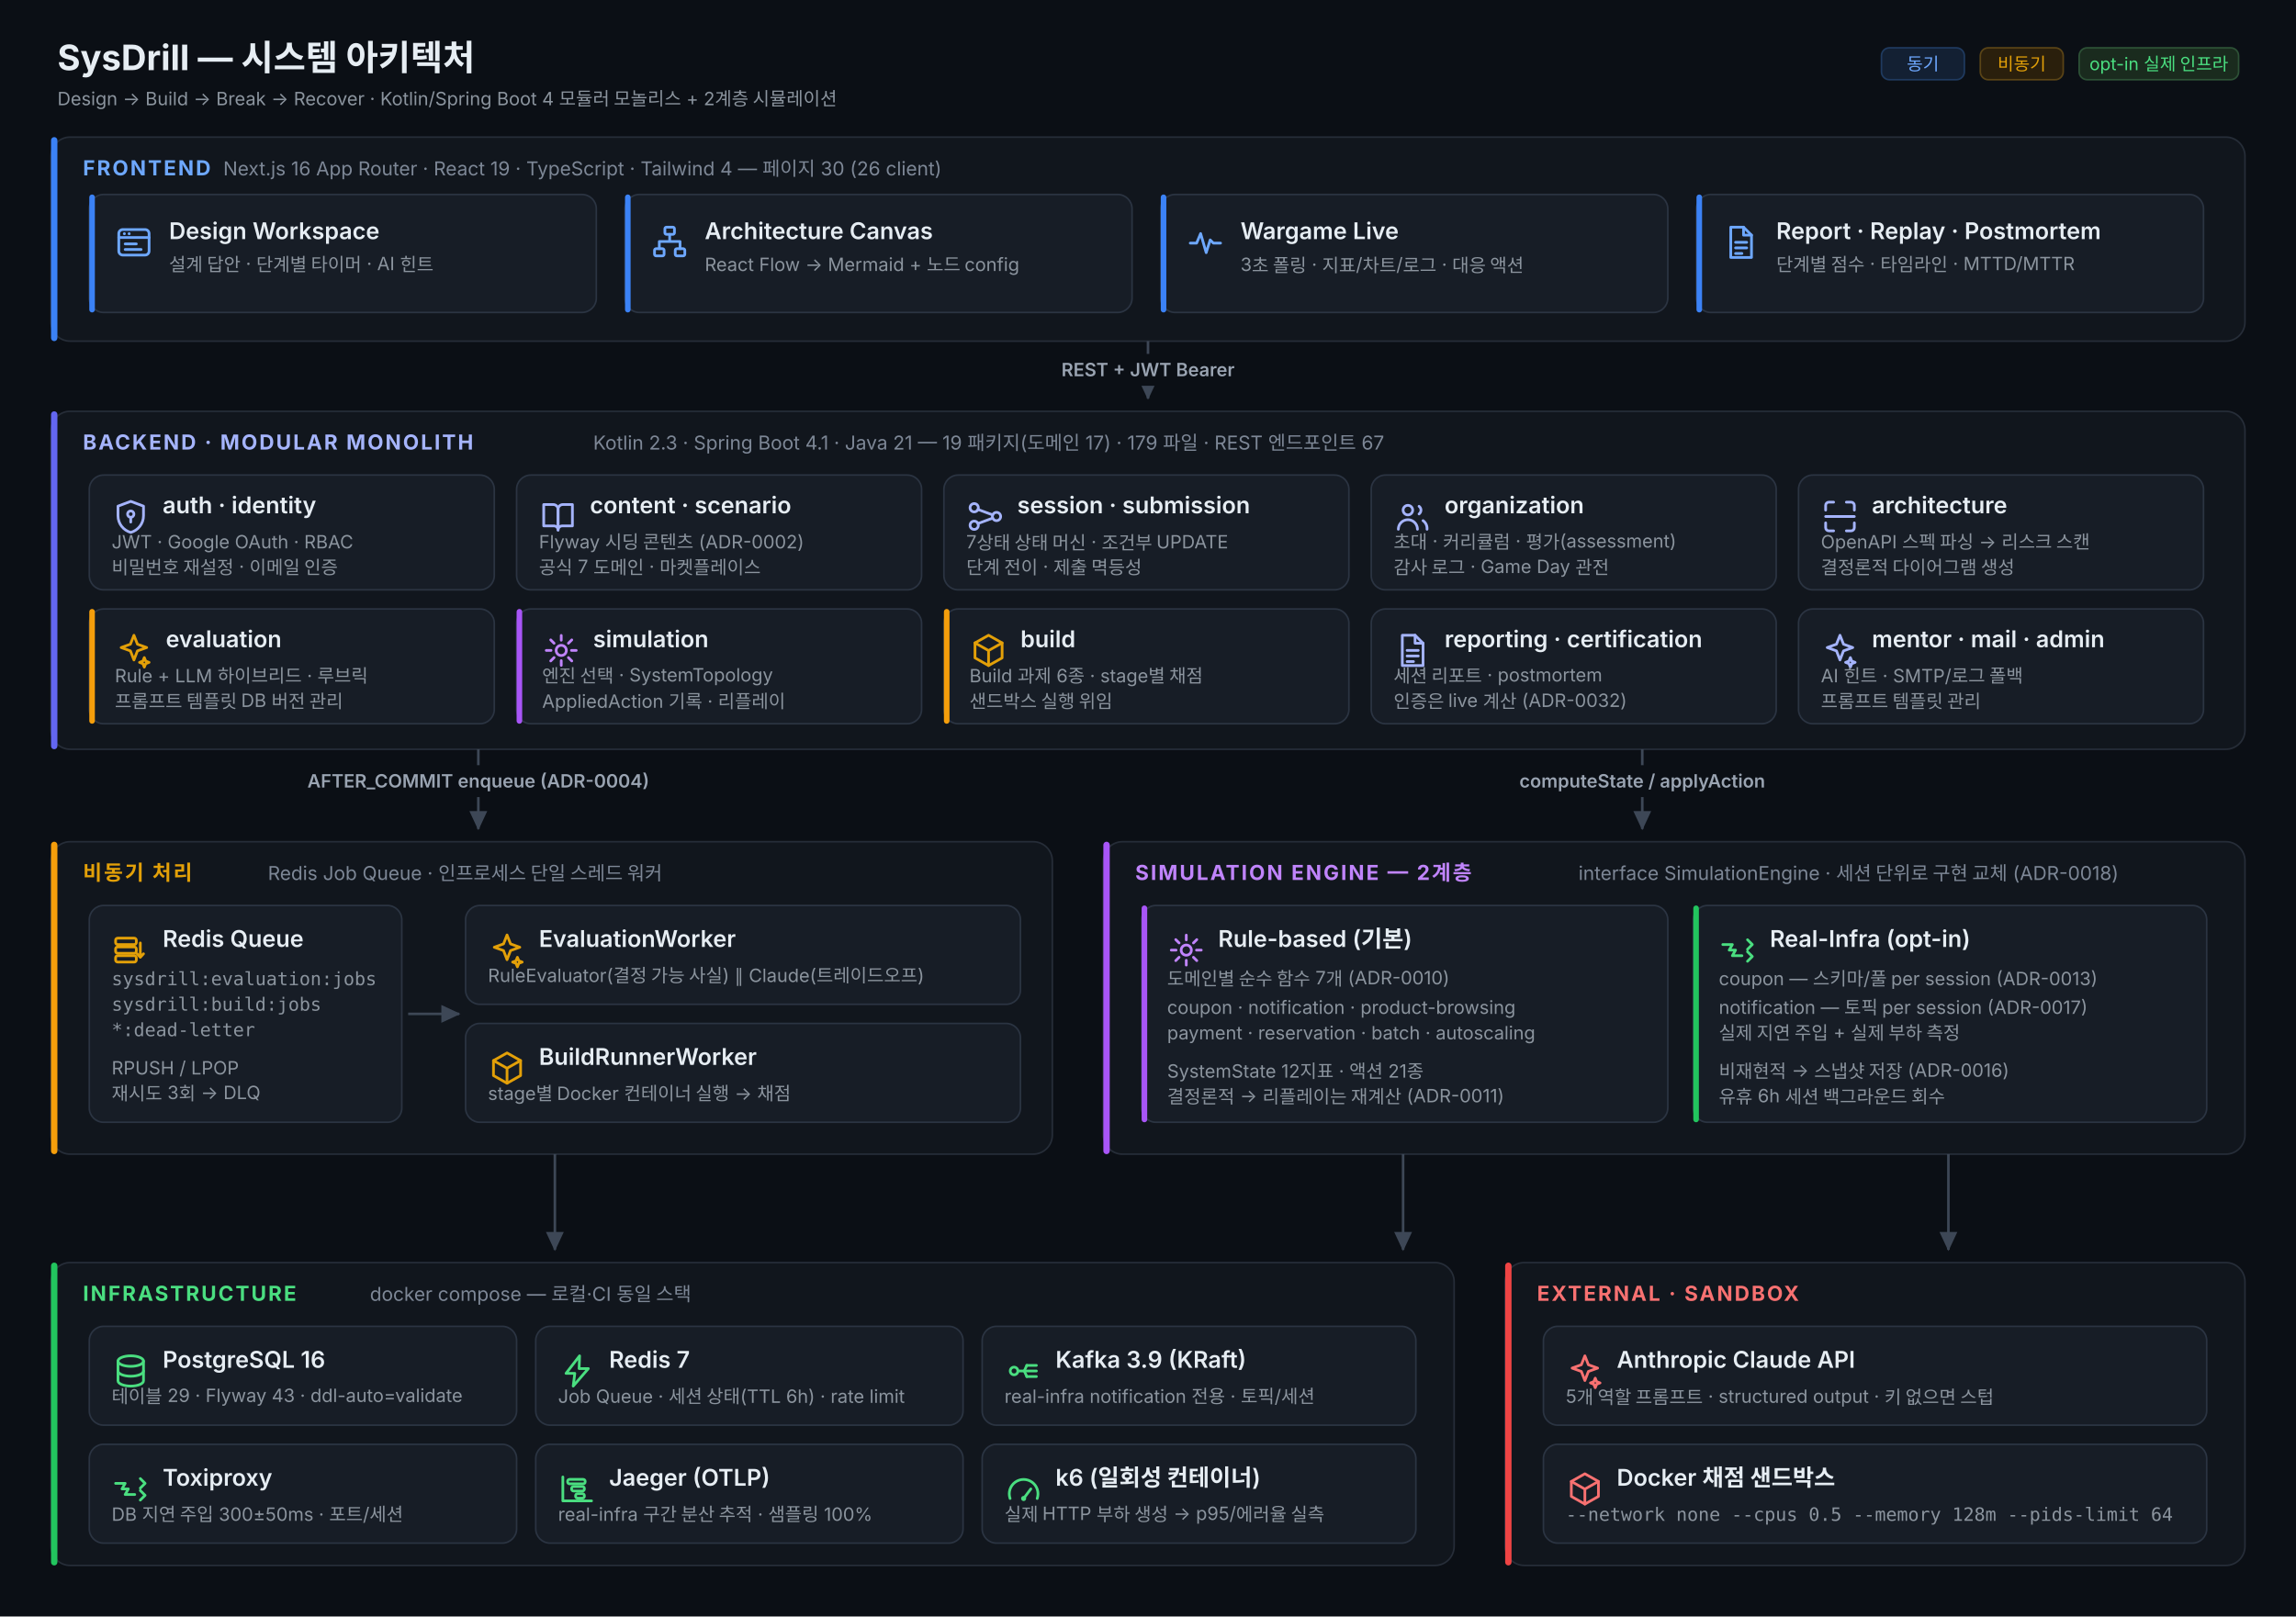
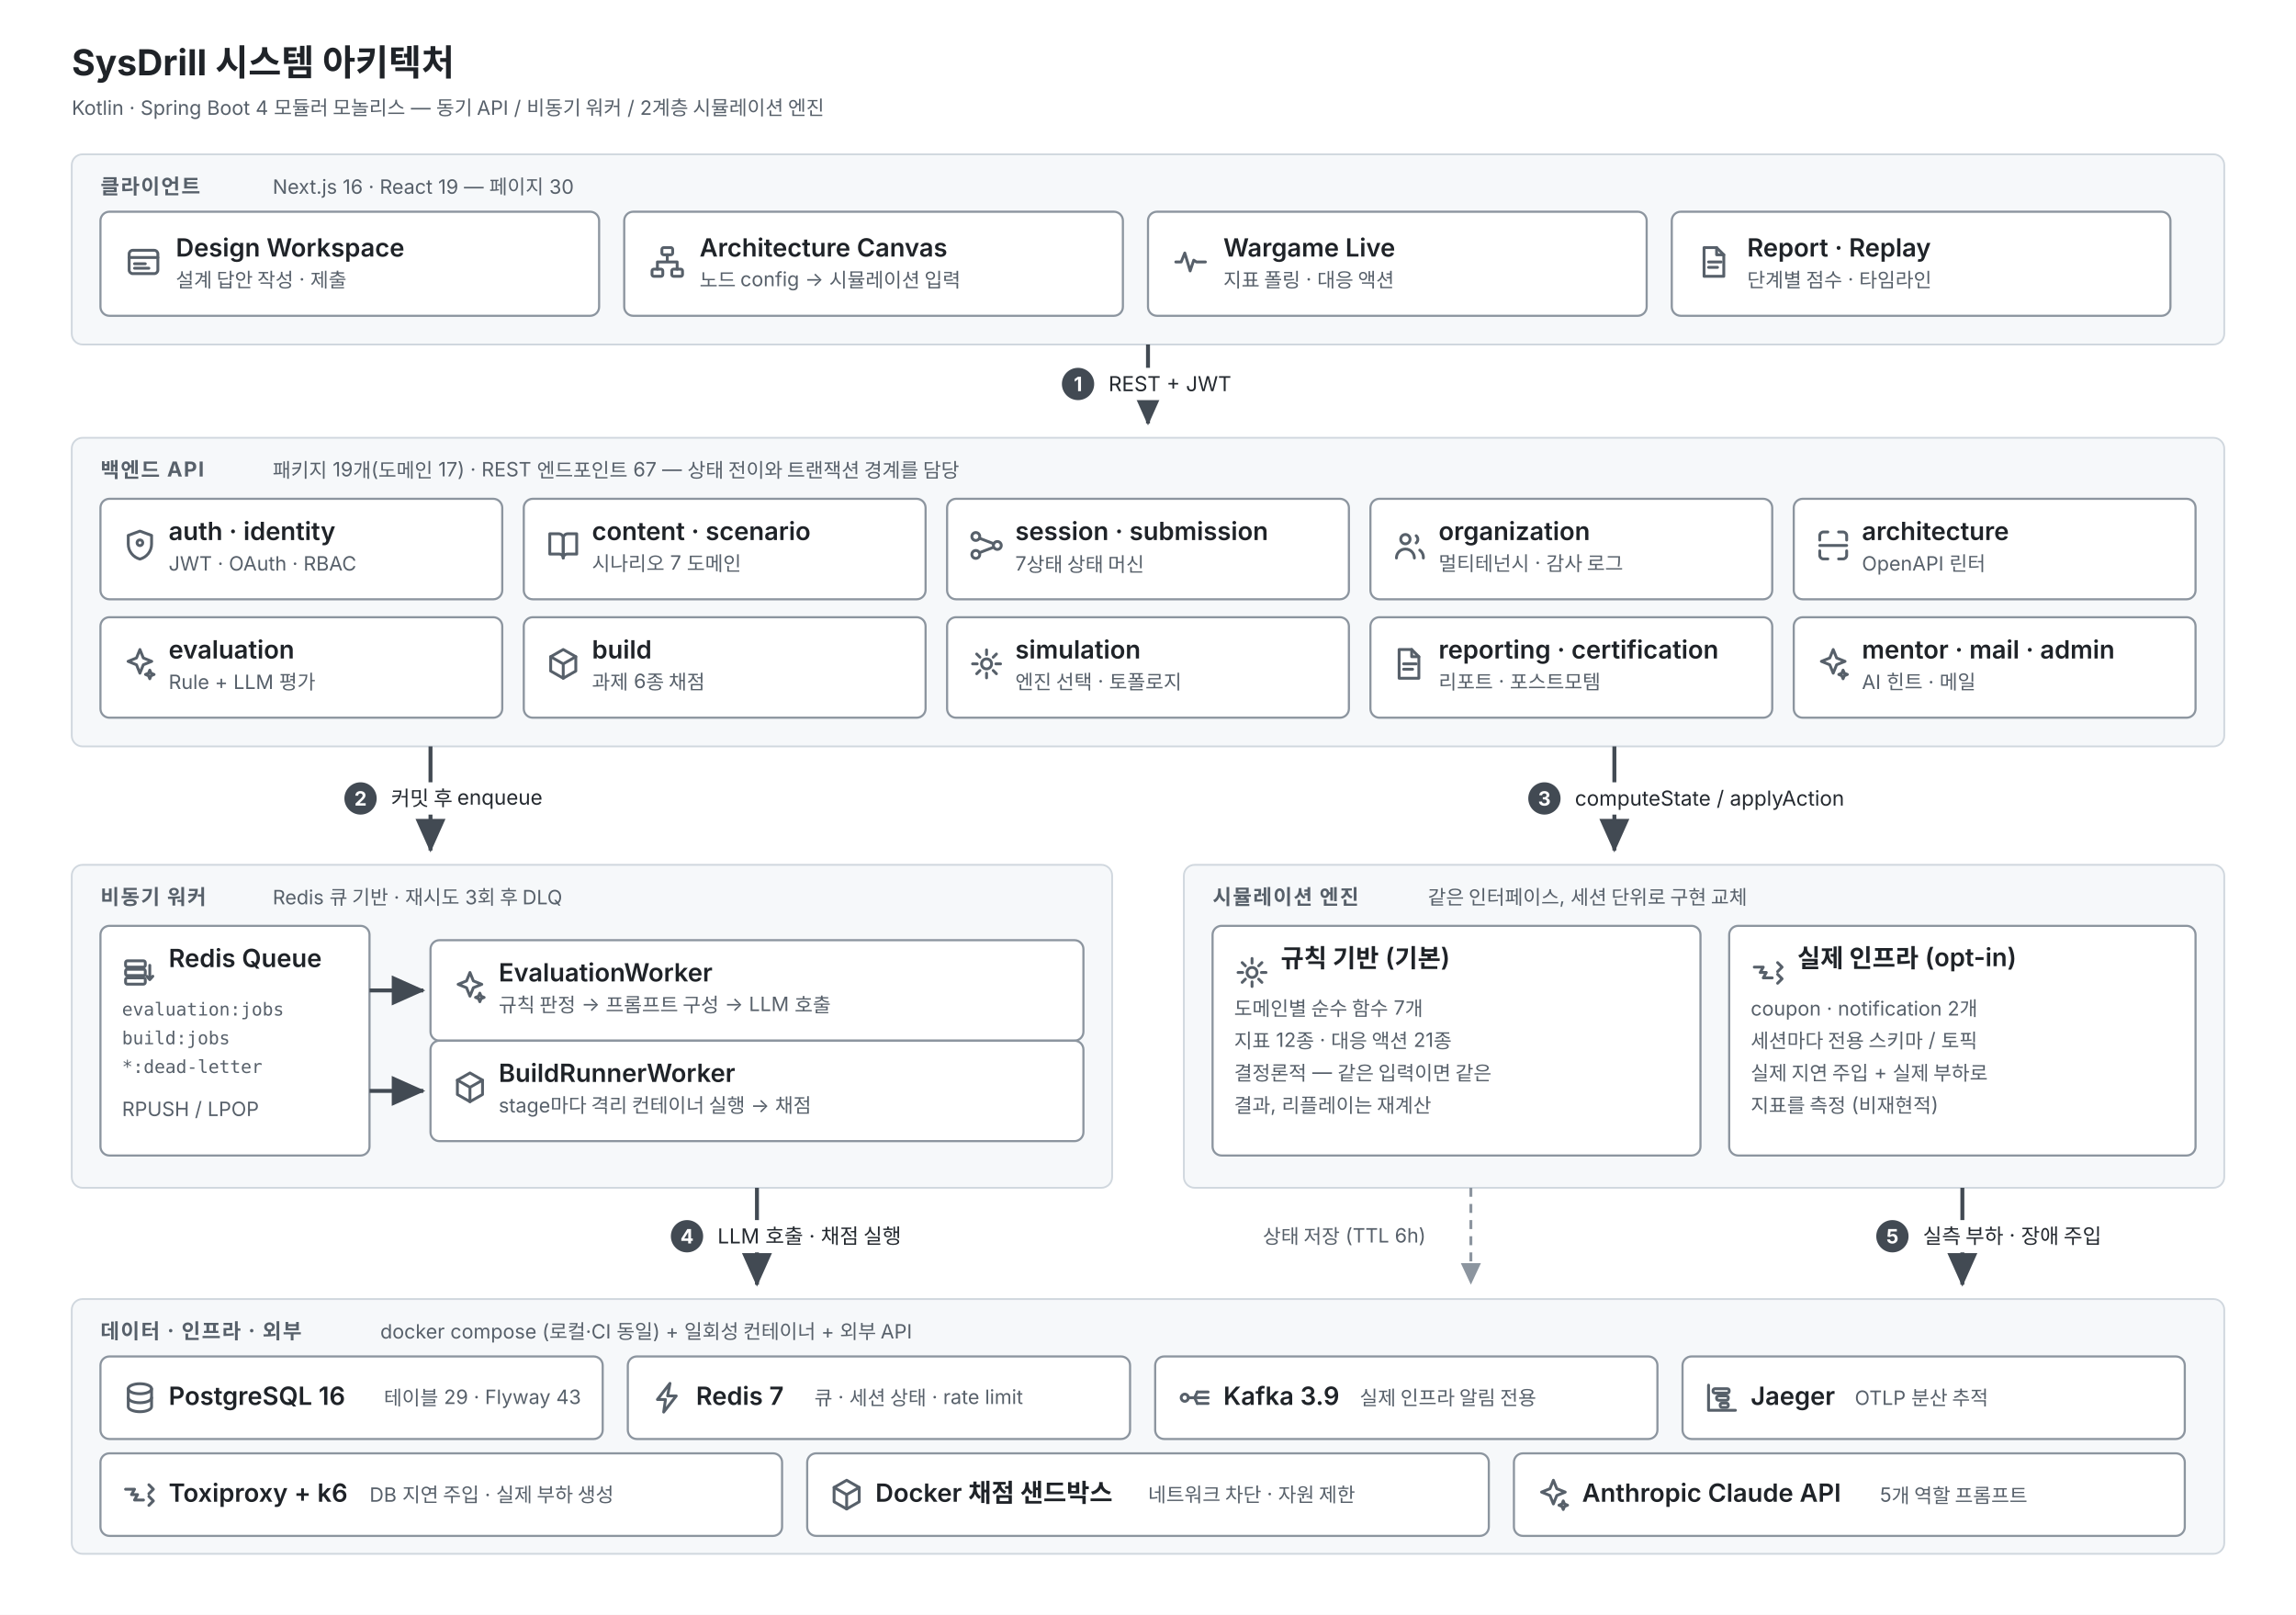
- <svg xmlns="http://www.w3.org/2000/svg" viewBox="0 0 1440 1014" width="1440" height="1014" font-family="-apple-system, BlinkMacSystemFont, 'Apple SD Gothic Neo', 'Segoe UI', 'Noto Sans KR', 'Malgun Gothic', sans-serif">
+ <svg xmlns="http://www.w3.org/2000/svg" viewBox="0 0 1280 900" width="1280" height="900" font-family="-apple-system, BlinkMacSystemFont, 'Apple SD Gothic Neo', 'Segoe UI', 'Noto Sans KR', 'Malgun Gothic', sans-serif">
  <defs>
    <style>
-       .band      { fill: #11161d; stroke: #262d38; stroke-width: 1; }
-       .card      { fill: #171d26; stroke: #2b3442; stroke-width: 1; }
-       .bandlabel { font-size: 13px; font-weight: 700; letter-spacing: .09em; }
-       .bandnote  { font-size: 12px; fill: #7d8796; }
-       .t         { font-size: 14.5px; font-weight: 600; fill: #e6edf3; }
-       .s         { font-size: 11.5px; fill: #8b949e; }
-       .flow      { font-size: 11.5px; fill: #9aa4b2; font-weight: 600; }
-       .mono      { font-family: 'SF Mono', SFMono-Regular, ui-monospace, Menlo, Consolas, monospace; }
-       .ln        { stroke: #3d4756; stroke-width: 1.6; fill: none; }
+       .panel   { fill: #f6f8fa; stroke: #d0d7de; stroke-width: 1; }
+       .box     { fill: #ffffff; stroke: #8c959f; stroke-width: 1.2; }
+       .player  { font-size: 11.5px; font-weight: 700; fill: #57606a; letter-spacing: .06em; }
+       .h       { font-size: 14px; font-weight: 600; fill: #1f2328; }
+       .sub     { font-size: 11px; fill: #57606a; }
+       .note    { font-size: 11.5px; fill: #24292f; }
+       .arrow   { stroke: #424a53; stroke-width: 2.2; fill: none; }
+       .arrow-s { stroke: #8c959f; stroke-width: 1.6; fill: none; stroke-dasharray: 5 4; }
+       .mono    { font-family: 'SF Mono', SFMono-Regular, ui-monospace, Menlo, Consolas, monospace; font-size: 10px; fill: #57606a; }
+       .ico     { fill: none; stroke: #57606a; stroke-width: 1.6; stroke-linecap: round; stroke-linejoin: round; }
    </style>
-     <marker id="arw" markerWidth="9" markerHeight="9" refX="7" refY="4.5" orient="auto">
-       <path d="M0 1 L7.5 4.5 L0 8 Z" fill="#3d4756" />
+     <marker id="a" markerWidth="10" markerHeight="10" refX="8" refY="5" orient="auto">
+       <path d="M0 1.2 L8.5 5 L0 8.8 Z" fill="#424a53" />
    </marker>
-     <g id="i-browser" fill="none" stroke-width="1.7" stroke-linecap="round" stroke-linejoin="round">
-       <rect x="2.5" y="4" width="19" height="16" rx="2.5" />
-       <path d="M2.5 9h19" />
-       <circle cx="6" cy="6.6" r=".9" fill="currentColor" stroke="none" />
-       <circle cx="9" cy="6.6" r=".9" fill="currentColor" stroke="none" />
-       <path d="M6.5 13h7M6.5 16.5h10" />
-     </g>
-     <g id="i-canvas" fill="none" stroke-width="1.7" stroke-linecap="round" stroke-linejoin="round">
-       <rect x="9" y="2.5" width="6" height="4.5" rx="1" />
-       <rect x="2.5" y="16" width="6" height="4.5" rx="1" />
-       <rect x="15.5" y="16" width="6" height="4.5" rx="1" />
-       <path d="M12 7v4.5M12 11.5H5.5V16M12 11.5h6.5V16" />
-     </g>
-     <g id="i-pulse" fill="none" stroke-width="1.7" stroke-linecap="round" stroke-linejoin="round">
-       <path d="M2.5 12.5h4l2.5-6 3.5 12 2.5-8 2 2h4.5" />
-     </g>
-     <g id="i-doc" fill="none" stroke-width="1.7" stroke-linecap="round" stroke-linejoin="round">
-       <path d="M5.5 2.5h8l5 5v14h-13z" />
-       <path d="M13.5 2.5v5h5" />
-       <path d="M8.5 12h7M8.5 15.5h7M8.5 19h4" />
-     </g>
-     <g id="i-shield" fill="none" stroke-width="1.7" stroke-linecap="round" stroke-linejoin="round">
-       <path d="M12 2.5l8 3v6c0 5-3.4 9.2-8 10.5C7.4 20.7 4 16.5 4 11.5v-6z" />
-       <circle cx="12" cy="10.5" r="2" />
-       <path d="M12 12.5v3" />
-     </g>
-     <g id="i-book" fill="none" stroke-width="1.7" stroke-linecap="round" stroke-linejoin="round">
-       <path d="M3 4.5h6a3 3 0 013 3v13a2.6 2.6 0 00-2.6-2.6H3z" />
-       <path d="M21 4.5h-6a3 3 0 00-3 3v13a2.6 2.6 0 012.6-2.6H21z" />
-     </g>
-     <g id="i-flow" fill="none" stroke-width="1.7" stroke-linecap="round" stroke-linejoin="round">
-       <circle cx="5" cy="6.5" r="2.6" />
-       <circle cx="5" cy="17.5" r="2.6" />
-       <circle cx="19" cy="12" r="2.6" />
-       <path d="M7.4 7.6L16.6 11M7.4 16.4L16.6 13" />
-     </g>
-     <g id="i-org" fill="none" stroke-width="1.7" stroke-linecap="round" stroke-linejoin="round">
-       <circle cx="9" cy="8" r="3" />
-       <path d="M3 20c0-3.3 2.7-6 6-6s6 2.7 6 6" />
-       <path d="M16 5.6a3 3 0 010 4.8M18.5 14.6A6 6 0 0121 20" />
-     </g>
-     <g id="i-scan" fill="none" stroke-width="1.7" stroke-linecap="round" stroke-linejoin="round">
-       <path d="M3 8V5a2 2 0 012-2h3M21 8V5a2 2 0 00-2-2h-3M3 16v3a2 2 0 002 2h3M21 16v3a2 2 0 01-2 2h-3" />
-       <path d="M3 12h18" />
-     </g>
-     <g id="i-queue" fill="none" stroke-width="1.7" stroke-linecap="round" stroke-linejoin="round">
-       <rect x="2.5" y="4.5" width="13" height="4" rx="1.3" />
-       <rect x="2.5" y="10" width="13" height="4" rx="1.3" />
-       <rect x="2.5" y="15.5" width="13" height="4" rx="1.3" />
-       <path d="M18 7.5v9M18 16.5l-2-2.2M18 16.5l2-2.2" />
-     </g>
-     <g id="i-gear" fill="none" stroke-width="1.7" stroke-linecap="round" stroke-linejoin="round">
-       <circle cx="12" cy="12" r="3.2" />
-       <path d="M12 2.6v3M12 18.4v3M21.4 12h-3M5.6 12h-3M18.6 5.4l-2.1 2.1M7.5 16.5l-2.1 2.1M18.6 18.6l-2.1-2.1M7.5 7.5L5.4 5.4" />
-     </g>
-     <g id="i-cube" fill="none" stroke-width="1.7" stroke-linecap="round" stroke-linejoin="round">
-       <path d="M12 2.5l8.5 4.8v9.4L12 21.5 3.5 16.7V7.3z" />
-       <path d="M3.5 7.3L12 12.1l8.5-4.8M12 12.1v9.4" />
-     </g>
-     <g id="i-fx" fill="none" stroke-width="1.7" stroke-linecap="round" stroke-linejoin="round">
-       <path d="M12 2.5l2.2 5.6 5.8 2.1-5.8 2.1L12 18l-2.2-5.7L4 10.2l5.8-2.1z" />
-       <path d="M18.5 16.5l.9 2.2 2.1.8-2.1.8-.9 2.2-.9-2.2-2.1-.8 2.1-.8z" />
-     </g>
-     <g id="i-db" fill="none" stroke-width="1.7" stroke-linecap="round" stroke-linejoin="round">
-       <ellipse cx="12" cy="5.8" rx="8" ry="3.3" />
-       <path d="M4 5.8v12.4c0 1.8 3.6 3.3 8 3.3s8-1.5 8-3.3V5.8" />
-       <path d="M4 12c0 1.8 3.6 3.3 8 3.3s8-1.5 8-3.3" />
-     </g>
-     <g id="i-bolt" fill="none" stroke-width="1.7" stroke-linecap="round" stroke-linejoin="round">
-       <path d="M13.5 2.5L5 13.5h5.5L9.5 21.5 19 10.5h-5.8z" />
-     </g>
-     <g id="i-stream" fill="none" stroke-width="1.7" stroke-linecap="round" stroke-linejoin="round">
-       <circle cx="6" cy="12" r="2.4" />
-       <path d="M8.4 12h4M14 8.5h6M14 12h6M14 15.5h6" />
-       <path d="M12.4 12l1.6-3.5M12.4 12l1.6 3.5" />
-     </g>
-     <g id="i-chaos" fill="none" stroke-width="1.7" stroke-linecap="round" stroke-linejoin="round">
-       <path d="M2.5 8.5h6l-2 3.5h4l-2 3.5h6" />
-       <path d="M18 5.5l3 3-3 3M18 13l3 3-3 3" />
-     </g>
-     <g id="i-gauge" fill="none" stroke-width="1.7" stroke-linecap="round" stroke-linejoin="round">
-       <path d="M3.5 18a9 9 0 1117 0" />
-       <path d="M12 18l4.5-6" />
-       <circle cx="12" cy="18" r="1.6" fill="currentColor" stroke="none" />
-     </g>
-     <g id="i-trace" fill="none" stroke-width="1.7" stroke-linecap="round" stroke-linejoin="round">
-       <path d="M3 4.5v15h18" />
-       <rect x="6" y="6" width="11" height="2.8" rx="1.2" />
-       <rect x="8.5" y="10.5" width="8" height="2.8" rx="1.2" />
-       <rect x="11" y="15" width="5.5" height="2.8" rx="1.2" />
+     <marker id="as" markerWidth="9" markerHeight="9" refX="7.5" refY="4.5" orient="auto">
+       <path d="M0 1 L7.5 4.5 L0 8 Z" fill="#8c959f" />
+     </marker>
+     <g id="ic-browser" class="ico">
+       <rect x="2" y="3.5" width="16" height="13" rx="2" />
+       <path d="M2 7.5h16M5 11h6M5 13.5h8" />
+     </g>
+     <g id="ic-nodes" class="ico">
+       <rect x="7" y="2" width="6" height="4" rx="1" />
+       <rect x="1.5" y="14" width="6" height="4" rx="1" />
+       <rect x="12.5" y="14" width="6" height="4" rx="1" />
+       <path d="M10 6v4M10 10H4.5v4M10 10h5.5v4" />
+     </g>
+     <g id="ic-pulse" class="ico">
+       <path d="M1.5 10h3l2-5 3 10 2-6 1.5 1h5" />
+     </g>
+     <g id="ic-doc" class="ico">
+       <path d="M4 2h7l4 4v12H4z" />
+       <path d="M11 2v4h4" />
+       <path d="M6.5 10h7M6.5 13h5" />
+     </g>
+     <g id="ic-shield" class="ico">
+       <path d="M10 2l6.5 2.4v4.8c0 4-2.7 7.4-6.5 8.4C6.2 16.6 3.5 13.2 3.5 9.2V4.4z" />
+       <circle cx="10" cy="8.5" r="1.6" />
+     </g>
+     <g id="ic-book" class="ico">
+       <path d="M2.5 3.5h5a2.5 2.5 0 012.5 2.5v11a2.2 2.2 0 00-2.2-2.2H2.5z" />
+       <path d="M17.5 3.5h-5A2.5 2.5 0 0010 6v11a2.2 2.2 0 012.2-2.2h5.3z" />
+     </g>
+     <g id="ic-flow" class="ico">
+       <circle cx="4" cy="5" r="2.2" />
+       <circle cx="4" cy="15" r="2.2" />
+       <circle cx="16" cy="10" r="2.2" />
+       <path d="M6.1 6L13.9 9M6.1 14L13.9 11" />
+     </g>
+     <g id="ic-org" class="ico">
+       <circle cx="7.5" cy="6.5" r="2.6" />
+       <path d="M2.5 17c0-2.8 2.2-5 5-5s5 2.2 5 5" />
+       <path d="M13.5 4.6a2.6 2.6 0 010 4M15.5 12.6A5 5 0 0117.5 17" />
+     </g>
+     <g id="ic-scan" class="ico">
+       <path d="M2.5 7V4.5a2 2 0 012-2H7M17.5 7V4.5a2 2 0 00-2-2H13M2.5 13v2.5a2 2 0 002 2H7M17.5 13v2.5a2 2 0 01-2 2H13" />
+       <path d="M2.5 10h15" />
+     </g>
+     <g id="ic-fx" class="ico">
+       <path d="M10 2l1.9 4.7L16.6 8.6 11.9 10.5 10 15.2 8.1 10.5 3.4 8.6 8.1 6.7z" />
+       <path d="M15.5 13.5l.7 1.7 1.7.7-1.7.7-.7 1.7-.7-1.7-1.7-.7 1.7-.7z" />
+     </g>
+     <g id="ic-gear" class="ico">
+       <circle cx="10" cy="10" r="2.8" />
+       <path d="M10 2.2v2.6M10 15.2v2.6M17.8 10h-2.6M4.8 10H2.2M15.5 4.5l-1.8 1.8M6.3 13.7l-1.8 1.8M15.5 15.5l-1.8-1.8M6.3 6.3L4.5 4.5" />
+     </g>
+     <g id="ic-cube" class="ico">
+       <path d="M10 2l7 4v8l-7 4-7-4V6z" />
+       <path d="M3 6l7 4 7-4M10 10v8" />
+     </g>
+     <g id="ic-queue" class="ico">
+       <rect x="2" y="3.5" width="11" height="3.5" rx="1" />
+       <rect x="2" y="8.2" width="11" height="3.5" rx="1" />
+       <rect x="2" y="13" width="11" height="3.5" rx="1" />
+       <path d="M15.5 6v8M15.5 14l-1.7-1.9M15.5 14l1.7-1.9" />
+     </g>
+     <g id="ic-db" class="ico">
+       <ellipse cx="10" cy="5" rx="6.5" ry="2.8" />
+       <path d="M3.5 5v10c0 1.5 2.9 2.8 6.5 2.8s6.5-1.3 6.5-2.8V5" />
+       <path d="M3.5 10c0 1.5 2.9 2.8 6.5 2.8s6.5-1.3 6.5-2.8" />
+     </g>
+     <g id="ic-bolt" class="ico">
+       <path d="M11.5 2L4.5 11h4.5l-1 7 7-9h-4.8z" />
+     </g>
+     <g id="ic-stream" class="ico">
+       <circle cx="4.5" cy="10" r="2" />
+       <path d="M6.5 10h3.5M11.5 6.8h6M11.5 10h6M11.5 13.2h6" />
+       <path d="M10 10l1.5-3.2M10 10l1.5 3.2" />
+     </g>
+     <g id="ic-chaos" class="ico">
+       <path d="M2 7h5l-1.7 3h3.4l-1.7 3h5" />
+       <path d="M15 4.5l2.5 2.5L15 9.5M15 11l2.5 2.5L15 16" />
+     </g>
+     <g id="ic-trace" class="ico">
+       <path d="M2.5 3v14h15" />
+       <rect x="5" y="5" width="9" height="2.4" rx="1" />
+       <rect x="7" y="9" width="6.5" height="2.4" rx="1" />
+       <rect x="9" y="13" width="4.5" height="2.4" rx="1" />
    </g>
  </defs>
-   <rect width="1440" height="1014" fill="#0b0f15" />
-   <text x="36" y="44" fill="#e6edf3" font-size="22" font-weight="700">SysDrill — 시스템 아키텍처</text>
-   <text x="36" y="66" class="s">Design → Build → Break → Recover · Kotlin/Spring Boot 4 모듈러 모놀리스 + 2계층 시뮬레이션</text>
-   <g transform="translate(1180,30)">
-     <rect x="0" y="0" width="52" height="20" rx="5" fill="#132033" stroke="#1f3a5f" />
-     <text x="26" y="14" fill="#6ea8ff" font-size="11" text-anchor="middle">동기</text>
-     <rect x="62" y="0" width="52" height="20" rx="5" fill="#2a1f0c" stroke="#5a4416" />
-     <text x="88" y="14" fill="#e3a008" font-size="11" text-anchor="middle">비동기</text>
-     <rect x="124" y="0" width="100" height="20" rx="5" fill="#1a2b1e" stroke="#2d5136" />
-     <text x="174" y="14" fill="#4ade80" font-size="11" text-anchor="middle">opt-in 실제 인프라</text>
-   </g>
-   <rect class="band" x="32" y="86" width="1376" height="128" rx="12" />
-   <rect x="32" y="86" width="4" height="128" rx="2" fill="#3b82f6" />
-   <text x="52" y="110" class="bandlabel" fill="#6ea8ff">FRONTEND</text>
-   <text x="140" y="110" class="bandnote">Next.js 16 App Router · React 19 · TypeScript · Tailwind 4 — 페이지 30 (26 client)</text>
-   <g fill="none">
-     <rect class="card" x="56" y="122" width="318" height="74" rx="9" />
-     <rect x="56" y="122" width="3.5" height="74" rx="1.75" fill="#3b82f6" />
-     <g transform="translate(72,140)" color="#6ea8ff" stroke="#6ea8ff">
-       <use href="#i-browser" />
-     </g>
-     <text x="106" y="150" class="t">Design Workspace</text>
-     <text x="106" y="170" class="s">설계 답안 · 단계별 타이머 · AI 힌트</text>
-     <rect class="card" x="392" y="122" width="318" height="74" rx="9" />
-     <rect x="392" y="122" width="3.5" height="74" rx="1.75" fill="#3b82f6" />
-     <g transform="translate(408,140)" color="#6ea8ff" stroke="#6ea8ff">
-       <use href="#i-canvas" />
-     </g>
-     <text x="442" y="150" class="t">Architecture Canvas</text>
-     <text x="442" y="170" class="s">React Flow → Mermaid + 노드 config</text>
-     <rect class="card" x="728" y="122" width="318" height="74" rx="9" />
-     <rect x="728" y="122" width="3.5" height="74" rx="1.75" fill="#3b82f6" />
-     <g transform="translate(744,140)" color="#6ea8ff" stroke="#6ea8ff">
-       <use href="#i-pulse" />
-     </g>
-     <text x="778" y="150" class="t">Wargame Live</text>
-     <text x="778" y="170" class="s">3초 폴링 · 지표/차트/로그 · 대응 액션</text>
-     <rect class="card" x="1064" y="122" width="318" height="74" rx="9" />
-     <rect x="1064" y="122" width="3.5" height="74" rx="1.75" fill="#3b82f6" />
-     <g transform="translate(1080,140)" color="#6ea8ff" stroke="#6ea8ff">
-       <use href="#i-doc" />
-     </g>
-     <text x="1114" y="150" class="t">Report · Replay · Postmortem</text>
-     <text x="1114" y="170" class="s">단계별 점수 · 타임라인 · MTTD/MTTR</text>
-   </g>
-   <path class="ln" d="M720 214 V250" marker-end="url(#arw)" />
-   <rect x="640" y="222" width="160" height="20" rx="5" fill="#0b0f15" />
-   <text x="720" y="236" class="flow" text-anchor="middle">REST + JWT Bearer</text>
-   <rect class="band" x="32" y="258" width="1376" height="212" rx="12" />
-   <rect x="32" y="258" width="4" height="212" rx="2" fill="#6366f1" />
-   <text x="52" y="282" class="bandlabel" fill="#a5b4fc">BACKEND · MODULAR MONOLITH</text>
-   <text x="372" y="282" class="bandnote">Kotlin 2.3 · Spring Boot 4.1 · Java 21 — 19 패키지(도메인 17) · 179 파일 · REST 엔드포인트 67</text>
-   <g>
-     <rect class="card" x="56" y="298" width="254" height="72" rx="9" />
-     <g transform="translate(70,312)" color="#a5b4fc" stroke="#a5b4fc">
-       <use href="#i-shield" />
-     </g>
-     <text x="102" y="322" class="t">auth · identity</text>
-     <text x="70" y="344" class="s">JWT · Google OAuth · RBAC</text>
-     <text x="70" y="360" class="s">비밀번호 재설정 · 이메일 인증</text>
-     <rect class="card" x="324" y="298" width="254" height="72" rx="9" />
-     <g transform="translate(338,312)" color="#a5b4fc" stroke="#a5b4fc">
-       <use href="#i-book" />
-     </g>
-     <text x="370" y="322" class="t">content · scenario</text>
-     <text x="338" y="344" class="s">Flyway 시딩 콘텐츠 (ADR-0002)</text>
-     <text x="338" y="360" class="s">공식 7 도메인 · 마켓플레이스</text>
-     <rect class="card" x="592" y="298" width="254" height="72" rx="9" />
-     <g transform="translate(606,312)" color="#a5b4fc" stroke="#a5b4fc">
-       <use href="#i-flow" />
-     </g>
-     <text x="638" y="322" class="t">session · submission</text>
-     <text x="606" y="344" class="s">7상태 상태 머신 · 조건부 UPDATE</text>
-     <text x="606" y="360" class="s">단계 전이 · 제출 멱등성</text>
-     <rect class="card" x="860" y="298" width="254" height="72" rx="9" />
-     <g transform="translate(874,312)" color="#a5b4fc" stroke="#a5b4fc">
-       <use href="#i-org" />
-     </g>
-     <text x="906" y="322" class="t">organization</text>
-     <text x="874" y="344" class="s">초대 · 커리큘럼 · 평가(assessment)</text>
-     <text x="874" y="360" class="s">감사 로그 · Game Day 관전</text>
-     <rect class="card" x="1128" y="298" width="254" height="72" rx="9" />
-     <g transform="translate(1142,312)" color="#a5b4fc" stroke="#a5b4fc">
-       <use href="#i-scan" />
-     </g>
-     <text x="1174" y="322" class="t">architecture</text>
-     <text x="1142" y="344" class="s">OpenAPI 스펙 파싱 → 리스크 스캔</text>
-     <text x="1142" y="360" class="s">결정론적 다이어그램 생성</text>
-     <rect class="card" x="56" y="382" width="254" height="72" rx="9" />
-     <rect x="56" y="382" width="3.5" height="72" rx="1.75" fill="#f59e0b" />
-     <g transform="translate(72,396)" color="#e3a008" stroke="#e3a008">
-       <use href="#i-fx" />
-     </g>
-     <text x="104" y="406" class="t">evaluation</text>
-     <text x="72" y="428" class="s">Rule + LLM 하이브리드 · 루브릭</text>
-     <text x="72" y="444" class="s">프롬프트 템플릿 DB 버전 관리</text>
-     <rect class="card" x="324" y="382" width="254" height="72" rx="9" />
-     <rect x="324" y="382" width="3.5" height="72" rx="1.75" fill="#a855f7" />
-     <g transform="translate(340,396)" color="#c084fc" stroke="#c084fc">
-       <use href="#i-gear" />
-     </g>
-     <text x="372" y="406" class="t">simulation</text>
-     <text x="340" y="428" class="s">엔진 선택 · SystemTopology</text>
-     <text x="340" y="444" class="s">AppliedAction 기록 · 리플레이</text>
-     <rect class="card" x="592" y="382" width="254" height="72" rx="9" />
-     <rect x="592" y="382" width="3.5" height="72" rx="1.75" fill="#f59e0b" />
-     <g transform="translate(608,396)" color="#e3a008" stroke="#e3a008">
-       <use href="#i-cube" />
-     </g>
-     <text x="640" y="406" class="t">build</text>
-     <text x="608" y="428" class="s">Build 과제 6종 · stage별 채점</text>
-     <text x="608" y="444" class="s">샌드박스 실행 위임</text>
-     <rect class="card" x="860" y="382" width="254" height="72" rx="9" />
-     <g transform="translate(874,396)" color="#a5b4fc" stroke="#a5b4fc">
-       <use href="#i-doc" />
-     </g>
-     <text x="906" y="406" class="t">reporting · certification</text>
-     <text x="874" y="428" class="s">세션 리포트 · postmortem</text>
-     <text x="874" y="444" class="s">인증은 live 계산 (ADR-0032)</text>
-     <rect class="card" x="1128" y="382" width="254" height="72" rx="9" />
-     <g transform="translate(1142,396)" color="#a5b4fc" stroke="#a5b4fc">
-       <use href="#i-fx" />
-     </g>
-     <text x="1174" y="406" class="t">mentor · mail · admin</text>
-     <text x="1142" y="428" class="s">AI 힌트 · SMTP/로그 폴백</text>
-     <text x="1142" y="444" class="s">프롬프트 템플릿 관리</text>
-   </g>
-   <path class="ln" d="M300 470 V520" marker-end="url(#arw)" />
-   <rect x="150" y="480" width="300" height="20" rx="5" fill="#0b0f15" />
-   <text x="300" y="494" class="flow" text-anchor="middle">AFTER_COMMIT enqueue (ADR-0004)</text>
-   <path class="ln" d="M1030 470 V520" marker-end="url(#arw)" />
-   <rect x="900" y="480" width="260" height="20" rx="5" fill="#0b0f15" />
-   <text x="1030" y="494" class="flow" text-anchor="middle">computeState / applyAction</text>
-   <rect class="band" x="32" y="528" width="628" height="196" rx="12" />
-   <rect x="32" y="528" width="4" height="196" rx="2" fill="#f59e0b" />
-   <text x="52" y="552" class="bandlabel" fill="#e3a008">비동기 처리</text>
-   <text x="168" y="552" class="bandnote">Redis Job Queue · 인프로세스 단일 스레드 워커</text>
-   <rect class="card" x="56" y="568" width="196" height="136" rx="9" />
-   <g transform="translate(70,584)" color="#e3a008" stroke="#e3a008">
-     <use href="#i-queue" />
-   </g>
-   <text x="102" y="594" class="t">Redis Queue</text>
-   <text x="70" y="618" class="s mono" font-size="10.5">sysdrill:evaluation:jobs</text>
-   <text x="70" y="634" class="s mono" font-size="10.5">sysdrill:build:jobs</text>
-   <text x="70" y="650" class="s mono" font-size="10.5">*:dead-letter</text>
-   <text x="70" y="674" class="s">RPUSH / LPOP</text>
-   <text x="70" y="690" class="s">재시도 3회 → DLQ</text>
-   <path class="ln" d="M256 636 H288" marker-end="url(#arw)" />
-   <rect class="card" x="292" y="568" width="348" height="62" rx="9" />
-   <g transform="translate(306,584)" color="#e3a008" stroke="#e3a008">
-     <use href="#i-fx" />
-   </g>
-   <text x="338" y="594" class="t">EvaluationWorker</text>
-   <text x="306" y="616" class="s">RuleEvaluator(결정 가능 사실) ∥ Claude(트레이드오프)</text>
-   <rect class="card" x="292" y="642" width="348" height="62" rx="9" />
-   <g transform="translate(306,658)" color="#e3a008" stroke="#e3a008">
-     <use href="#i-cube" />
-   </g>
-   <text x="338" y="668" class="t">BuildRunnerWorker</text>
-   <text x="306" y="690" class="s">stage별 Docker 컨테이너 실행 → 채점</text>
-   <rect class="band" x="692" y="528" width="716" height="196" rx="12" />
-   <rect x="692" y="528" width="4" height="196" rx="2" fill="#a855f7" />
-   <text x="712" y="552" class="bandlabel" fill="#c084fc">SIMULATION ENGINE — 2계층</text>
-   <text x="990" y="552" class="bandnote">interface SimulationEngine · 세션 단위로 구현 교체 (ADR-0018)</text>
-   <rect class="card" x="716" y="568" width="330" height="136" rx="9" />
-   <rect x="716" y="568" width="3.5" height="136" rx="1.75" fill="#a855f7" />
-   <g transform="translate(732,584)" color="#c084fc" stroke="#c084fc">
-     <use href="#i-gear" />
-   </g>
-   <text x="764" y="594" class="t">Rule-based (기본)</text>
-   <text x="732" y="618" class="s">도메인별 순수 함수 7개 (ADR-0010)</text>
-   <text x="732" y="636" class="s">coupon · notification · product-browsing</text>
-   <text x="732" y="652" class="s">payment · reservation · batch · autoscaling</text>
-   <text x="732" y="676" class="s">SystemState 12지표 · 액션 21종</text>
-   <text x="732" y="692" class="s">결정론적 → 리플레이는 재계산 (ADR-0011)</text>
-   <rect class="card" x="1062" y="568" width="322" height="136" rx="9" />
-   <rect x="1062" y="568" width="3.5" height="136" rx="1.75" fill="#22c55e" />
-   <g transform="translate(1078,584)" color="#4ade80" stroke="#4ade80">
-     <use href="#i-chaos" />
-   </g>
-   <text x="1110" y="594" class="t">Real-Infra (opt-in)</text>
-   <text x="1078" y="618" class="s">coupon — 스키마/풀 per session (ADR-0013)</text>
-   <text x="1078" y="636" class="s">notification — 토픽 per session (ADR-0017)</text>
-   <text x="1078" y="652" class="s">실제 지연 주입 + 실제 부하 측정</text>
-   <text x="1078" y="676" class="s">비재현적 → 스냅샷 저장 (ADR-0016)</text>
-   <text x="1078" y="692" class="s">유휴 6h 세션 백그라운드 회수</text>
-   <path class="ln" d="M348 724 V784" marker-end="url(#arw)" />
-   <path class="ln" d="M880 724 V784" marker-end="url(#arw)" />
-   <path class="ln" d="M1222 724 V784" marker-end="url(#arw)" />
-   <rect class="band" x="32" y="792" width="880" height="190" rx="12" />
-   <rect x="32" y="792" width="4" height="190" rx="2" fill="#22c55e" />
-   <text x="52" y="816" class="bandlabel" fill="#4ade80">INFRASTRUCTURE</text>
-   <text x="232" y="816" class="bandnote">docker compose — 로컬·CI 동일 스택</text>
-   <rect class="card" x="56" y="832" width="268" height="62" rx="9" />
-   <g transform="translate(70,848)" color="#4ade80" stroke="#4ade80">
-     <use href="#i-db" />
-   </g>
-   <text x="102" y="858" class="t">PostgreSQL 16</text>
-   <text x="70" y="880" class="s">테이블 29 · Flyway 43 · ddl-auto=validate</text>
-   <rect class="card" x="336" y="832" width="268" height="62" rx="9" />
-   <g transform="translate(350,848)" color="#4ade80" stroke="#4ade80">
-     <use href="#i-bolt" />
-   </g>
-   <text x="382" y="858" class="t">Redis 7</text>
-   <text x="350" y="880" class="s">Job Queue · 세션 상태(TTL 6h) · rate limit</text>
-   <rect class="card" x="616" y="832" width="272" height="62" rx="9" />
-   <g transform="translate(630,848)" color="#4ade80" stroke="#4ade80">
-     <use href="#i-stream" />
-   </g>
-   <text x="662" y="858" class="t">Kafka 3.9 (KRaft)</text>
-   <text x="630" y="880" class="s">real-infra notification 전용 · 토픽/세션</text>
-   <rect class="card" x="56" y="906" width="268" height="62" rx="9" />
-   <g transform="translate(70,922)" color="#4ade80" stroke="#4ade80">
-     <use href="#i-chaos" />
-   </g>
-   <text x="102" y="932" class="t">Toxiproxy</text>
-   <text x="70" y="954" class="s">DB 지연 주입 300±50ms · 포트/세션</text>
-   <rect class="card" x="336" y="906" width="268" height="62" rx="9" />
-   <g transform="translate(350,922)" color="#4ade80" stroke="#4ade80">
-     <use href="#i-trace" />
-   </g>
-   <text x="382" y="932" class="t">Jaeger (OTLP)</text>
-   <text x="350" y="954" class="s">real-infra 구간 분산 추적 · 샘플링 100%</text>
-   <rect class="card" x="616" y="906" width="272" height="62" rx="9" />
-   <g transform="translate(630,922)" color="#4ade80" stroke="#4ade80">
-     <use href="#i-gauge" />
-   </g>
-   <text x="662" y="932" class="t">k6 (일회성 컨테이너)</text>
-   <text x="630" y="954" class="s">실제 HTTP 부하 생성 → p95/에러율 실측</text>
-   <rect class="band" x="944" y="792" width="464" height="190" rx="12" />
-   <rect x="944" y="792" width="4" height="190" rx="2" fill="#ef4444" />
-   <text x="964" y="816" class="bandlabel" fill="#f87171">EXTERNAL · SANDBOX</text>
-   <rect class="card" x="968" y="832" width="416" height="62" rx="9" />
-   <g transform="translate(982,848)" color="#f87171" stroke="#f87171">
-     <use href="#i-fx" />
-   </g>
-   <text x="1014" y="858" class="t">Anthropic Claude API</text>
-   <text x="982" y="880" class="s">5개 역할 프롬프트 · structured output · 키 없으면 스텁</text>
-   <rect class="card" x="968" y="906" width="416" height="62" rx="9" />
-   <g transform="translate(982,922)" color="#f87171" stroke="#f87171">
-     <use href="#i-cube" />
-   </g>
-   <text x="1014" y="932" class="t">Docker 채점 샌드박스</text>
-   <text x="982" y="954" class="s mono" font-size="10.5">--network none --cpus 0.5 --memory 128m --pids-limit 64</text>
+   <rect width="1280" height="900" fill="#ffffff" />
+   <text x="40" y="42" font-size="20" font-weight="700" fill="#1f2328">SysDrill 시스템 아키텍처</text>
+   <text x="40" y="64" class="sub">Kotlin · Spring Boot 4 모듈러 모놀리스 — 동기 API / 비동기 워커 / 2계층 시뮬레이션 엔진</text>
+   <rect class="panel" x="40" y="86" width="1200" height="106" rx="6" />
+   <text x="56" y="108" class="player">클라이언트</text>
+   <text x="152" y="108" class="sub">Next.js 16 · React 19 — 페이지 30</text>
+   <rect class="box" x="56" y="118" width="278" height="58" rx="5" />
+   <g transform="translate(70,136)">
+     <use href="#ic-browser" />
+   </g>
+   <text x="98" y="143" class="h">Design Workspace</text>
+   <text x="98" y="160" class="sub">설계 답안 작성 · 제출</text>
+   <rect class="box" x="348" y="118" width="278" height="58" rx="5" />
+   <g transform="translate(362,136)">
+     <use href="#ic-nodes" />
+   </g>
+   <text x="390" y="143" class="h">Architecture Canvas</text>
+   <text x="390" y="160" class="sub">노드 config → 시뮬레이션 입력</text>
+   <rect class="box" x="640" y="118" width="278" height="58" rx="5" />
+   <g transform="translate(654,136)">
+     <use href="#ic-pulse" />
+   </g>
+   <text x="682" y="143" class="h">Wargame Live</text>
+   <text x="682" y="160" class="sub">지표 폴링 · 대응 액션</text>
+   <rect class="box" x="932" y="118" width="278" height="58" rx="5" />
+   <g transform="translate(946,136)">
+     <use href="#ic-doc" />
+   </g>
+   <text x="974" y="143" class="h">Report · Replay</text>
+   <text x="974" y="160" class="sub">단계별 점수 · 타임라인</text>
+   <path class="arrow" d="M640 192 V236" marker-end="url(#a)" />
+   <circle cx="601" cy="214" r="9" fill="#424a53" />
+   <text x="601" y="218" font-size="11" font-weight="700" fill="#fff" text-anchor="middle">1</text>
+   <rect x="614" y="205" width="90" height="18" fill="#fff" />
+   <text x="618" y="218" class="note">REST + JWT</text>
+   <rect class="panel" x="40" y="244" width="1200" height="172" rx="6" />
+   <text x="56" y="266" class="player">백엔드 API</text>
+   <text x="152" y="266" class="sub">패키지 19개(도메인 17) · REST 엔드포인트 67 — 상태 전이와 트랜잭션 경계를 담당</text>
+   <rect class="box" x="56" y="278" width="224" height="56" rx="5" />
+   <g transform="translate(68,294)">
+     <use href="#ic-shield" />
+   </g>
+   <text x="94" y="301" class="h">auth · identity</text>
+   <text x="94" y="318" class="sub">JWT · OAuth · RBAC</text>
+   <rect class="box" x="292" y="278" width="224" height="56" rx="5" />
+   <g transform="translate(304,294)">
+     <use href="#ic-book" />
+   </g>
+   <text x="330" y="301" class="h">content · scenario</text>
+   <text x="330" y="318" class="sub">시나리오 7 도메인</text>
+   <rect class="box" x="528" y="278" width="224" height="56" rx="5" />
+   <g transform="translate(540,294)">
+     <use href="#ic-flow" />
+   </g>
+   <text x="566" y="301" class="h">session · submission</text>
+   <text x="566" y="318" class="sub">7상태 상태 머신</text>
+   <rect class="box" x="764" y="278" width="224" height="56" rx="5" />
+   <g transform="translate(776,294)">
+     <use href="#ic-org" />
+   </g>
+   <text x="802" y="301" class="h">organization</text>
+   <text x="802" y="318" class="sub">멀티테넌시 · 감사 로그</text>
+   <rect class="box" x="1000" y="278" width="224" height="56" rx="5" />
+   <g transform="translate(1012,294)">
+     <use href="#ic-scan" />
+   </g>
+   <text x="1038" y="301" class="h">architecture</text>
+   <text x="1038" y="318" class="sub">OpenAPI 린터</text>
+   <rect class="box" x="56" y="344" width="224" height="56" rx="5" />
+   <g transform="translate(68,360)">
+     <use href="#ic-fx" />
+   </g>
+   <text x="94" y="367" class="h">evaluation</text>
+   <text x="94" y="384" class="sub">Rule + LLM 평가</text>
+   <rect class="box" x="292" y="344" width="224" height="56" rx="5" />
+   <g transform="translate(304,360)">
+     <use href="#ic-cube" />
+   </g>
+   <text x="330" y="367" class="h">build</text>
+   <text x="330" y="384" class="sub">과제 6종 채점</text>
+   <rect class="box" x="528" y="344" width="224" height="56" rx="5" />
+   <g transform="translate(540,360)">
+     <use href="#ic-gear" />
+   </g>
+   <text x="566" y="367" class="h">simulation</text>
+   <text x="566" y="384" class="sub">엔진 선택 · 토폴로지</text>
+   <rect class="box" x="764" y="344" width="224" height="56" rx="5" />
+   <g transform="translate(776,360)">
+     <use href="#ic-doc" />
+   </g>
+   <text x="802" y="367" class="h">reporting · certification</text>
+   <text x="802" y="384" class="sub">리포트 · 포스트모템</text>
+   <rect class="box" x="1000" y="344" width="224" height="56" rx="5" />
+   <g transform="translate(1012,360)">
+     <use href="#ic-fx" />
+   </g>
+   <text x="1038" y="367" class="h">mentor · mail · admin</text>
+   <text x="1038" y="384" class="sub">AI 힌트 · 메일</text>
+   <path class="arrow" d="M240 416 V474" marker-end="url(#a)" />
+   <circle cx="201" cy="445" r="9" fill="#424a53" />
+   <text x="201" y="449" font-size="11" font-weight="700" fill="#fff" text-anchor="middle">2</text>
+   <rect x="214" y="436" width="116" height="18" fill="#fff" />
+   <text x="218" y="449" class="note">커밋 후 enqueue</text>
+   <path class="arrow" d="M900 416 V474" marker-end="url(#a)" />
+   <circle cx="861" cy="445" r="9" fill="#424a53" />
+   <text x="861" y="449" font-size="11" font-weight="700" fill="#fff" text-anchor="middle">3</text>
+   <rect x="874" y="436" width="188" height="18" fill="#fff" />
+   <text x="878" y="449" class="note">computeState / applyAction</text>
+   <rect class="panel" x="40" y="482" width="580" height="180" rx="6" />
+   <text x="56" y="504" class="player">비동기 워커</text>
+   <text x="152" y="504" class="sub">Redis 큐 기반 · 재시도 3회 후 DLQ</text>
+   <rect class="box" x="56" y="516" width="150" height="128" rx="5" />
+   <g transform="translate(68,532)">
+     <use href="#ic-queue" />
+   </g>
+   <text x="94" y="539" class="h">Redis Queue</text>
+   <text x="68" y="566" class="mono">evaluation:jobs</text>
+   <text x="68" y="582" class="mono">build:jobs</text>
+   <text x="68" y="598" class="mono">*:dead-letter</text>
+   <text x="68" y="622" class="sub">RPUSH / LPOP</text>
+   <path class="arrow" d="M206 552 H236" marker-end="url(#a)" />
+   <path class="arrow" d="M206 608 H236" marker-end="url(#a)" />
+   <rect class="box" x="240" y="524" width="364" height="56" rx="5" />
+   <g transform="translate(252,540)">
+     <use href="#ic-fx" />
+   </g>
+   <text x="278" y="547" class="h">EvaluationWorker</text>
+   <text x="278" y="564" class="sub">규칙 판정 → 프롬프트 구성 → LLM 호출</text>
+   <rect class="box" x="240" y="580" width="364" height="56" rx="5" />
+   <g transform="translate(252,596)">
+     <use href="#ic-cube" />
+   </g>
+   <text x="278" y="603" class="h">BuildRunnerWorker</text>
+   <text x="278" y="620" class="sub">stage마다 격리 컨테이너 실행 → 채점</text>
+   <rect class="panel" x="660" y="482" width="580" height="180" rx="6" />
+   <text x="676" y="504" class="player">시뮬레이션 엔진</text>
+   <text x="796" y="504" class="sub">같은 인터페이스, 세션 단위로 구현 교체</text>
+   <rect class="box" x="676" y="516" width="272" height="128" rx="5" />
+   <g transform="translate(688,532)">
+     <use href="#ic-gear" />
+   </g>
+   <text x="714" y="539" class="h">규칙 기반 (기본)</text>
+   <text x="688" y="566" class="sub">도메인별 순수 함수 7개</text>
+   <text x="688" y="584" class="sub">지표 12종 · 대응 액션 21종</text>
+   <text x="688" y="602" class="sub">결정론적 — 같은 입력이면 같은</text>
+   <text x="688" y="620" class="sub">결과, 리플레이는 재계산</text>
+   <rect class="box" x="964" y="516" width="260" height="128" rx="5" />
+   <g transform="translate(976,532)">
+     <use href="#ic-chaos" />
+   </g>
+   <text x="1002" y="539" class="h">실제 인프라 (opt-in)</text>
+   <text x="976" y="566" class="sub">coupon · notification 2개</text>
+   <text x="976" y="584" class="sub">세션마다 전용 스키마 / 토픽</text>
+   <text x="976" y="602" class="sub">실제 지연 주입 + 실제 부하로</text>
+   <text x="976" y="620" class="sub">지표를 측정 (비재현적)</text>
+   <path class="arrow" d="M422 662 V716" marker-end="url(#a)" />
+   <circle cx="383" cy="689" r="9" fill="#424a53" />
+   <text x="383" y="693" font-size="11" font-weight="700" fill="#fff" text-anchor="middle">4</text>
+   <rect x="396" y="680" width="142" height="18" fill="#fff" />
+   <text x="400" y="693" class="note">LLM 호출 · 채점 실행</text>
+   <path class="arrow" d="M1094 662 V716" marker-end="url(#a)" />
+   <circle cx="1055" cy="689" r="9" fill="#424a53" />
+   <text x="1055" y="693" font-size="11" font-weight="700" fill="#fff" text-anchor="middle">5</text>
+   <rect x="1068" y="680" width="136" height="18" fill="#fff" />
+   <text x="1072" y="693" class="note">실측 부하 · 장애 주입</text>
+   <path class="arrow-s" d="M820 662 V716" marker-end="url(#as)" />
+   <rect x="700" y="680" width="114" height="18" fill="#fff" />
+   <text x="704" y="693" class="sub">상태 저장 (TTL 6h)</text>
+   <rect class="panel" x="40" y="724" width="1200" height="142" rx="6" />
+   <text x="56" y="746" class="player">데이터 · 인프라 · 외부</text>
+   <text x="212" y="746" class="sub">docker compose (로컬·CI 동일) + 일회성 컨테이너 + 외부 API</text>
+   <rect class="box" x="56" y="756" width="280" height="46" rx="5" />
+   <g transform="translate(68,769)">
+     <use href="#ic-db" />
+   </g>
+   <text x="94" y="783" class="h">PostgreSQL 16</text>
+   <text x="214" y="783" class="sub">테이블 29 · Flyway 43</text>
+   <rect class="box" x="350" y="756" width="280" height="46" rx="5" />
+   <g transform="translate(362,769)">
+     <use href="#ic-bolt" />
+   </g>
+   <text x="388" y="783" class="h">Redis 7</text>
+   <text x="454" y="783" class="sub">큐 · 세션 상태 · rate limit</text>
+   <rect class="box" x="644" y="756" width="280" height="46" rx="5" />
+   <g transform="translate(656,769)">
+     <use href="#ic-stream" />
+   </g>
+   <text x="682" y="783" class="h">Kafka 3.9</text>
+   <text x="758" y="783" class="sub">실제 인프라 알림 전용</text>
+   <rect class="box" x="938" y="756" width="280" height="46" rx="5" />
+   <g transform="translate(950,769)">
+     <use href="#ic-trace" />
+   </g>
+   <text x="976" y="783" class="h">Jaeger</text>
+   <text x="1034" y="783" class="sub">OTLP 분산 추적</text>
+   <rect class="box" x="56" y="810" width="380" height="46" rx="5" />
+   <g transform="translate(68,823)">
+     <use href="#ic-chaos" />
+   </g>
+   <text x="94" y="837" class="h">Toxiproxy + k6</text>
+   <text x="206" y="837" class="sub">DB 지연 주입 · 실제 부하 생성</text>
+   <rect class="box" x="450" y="810" width="380" height="46" rx="5" />
+   <g transform="translate(462,823)">
+     <use href="#ic-cube" />
+   </g>
+   <text x="488" y="837" class="h">Docker 채점 샌드박스</text>
+   <text x="640" y="837" class="sub">네트워크 차단 · 자원 제한</text>
+   <rect class="box" x="844" y="810" width="374" height="46" rx="5" />
+   <g transform="translate(856,823)">
+     <use href="#ic-fx" />
+   </g>
+   <text x="882" y="837" class="h">Anthropic Claude API</text>
+   <text x="1048" y="837" class="sub">5개 역할 프롬프트</text>
</svg>
